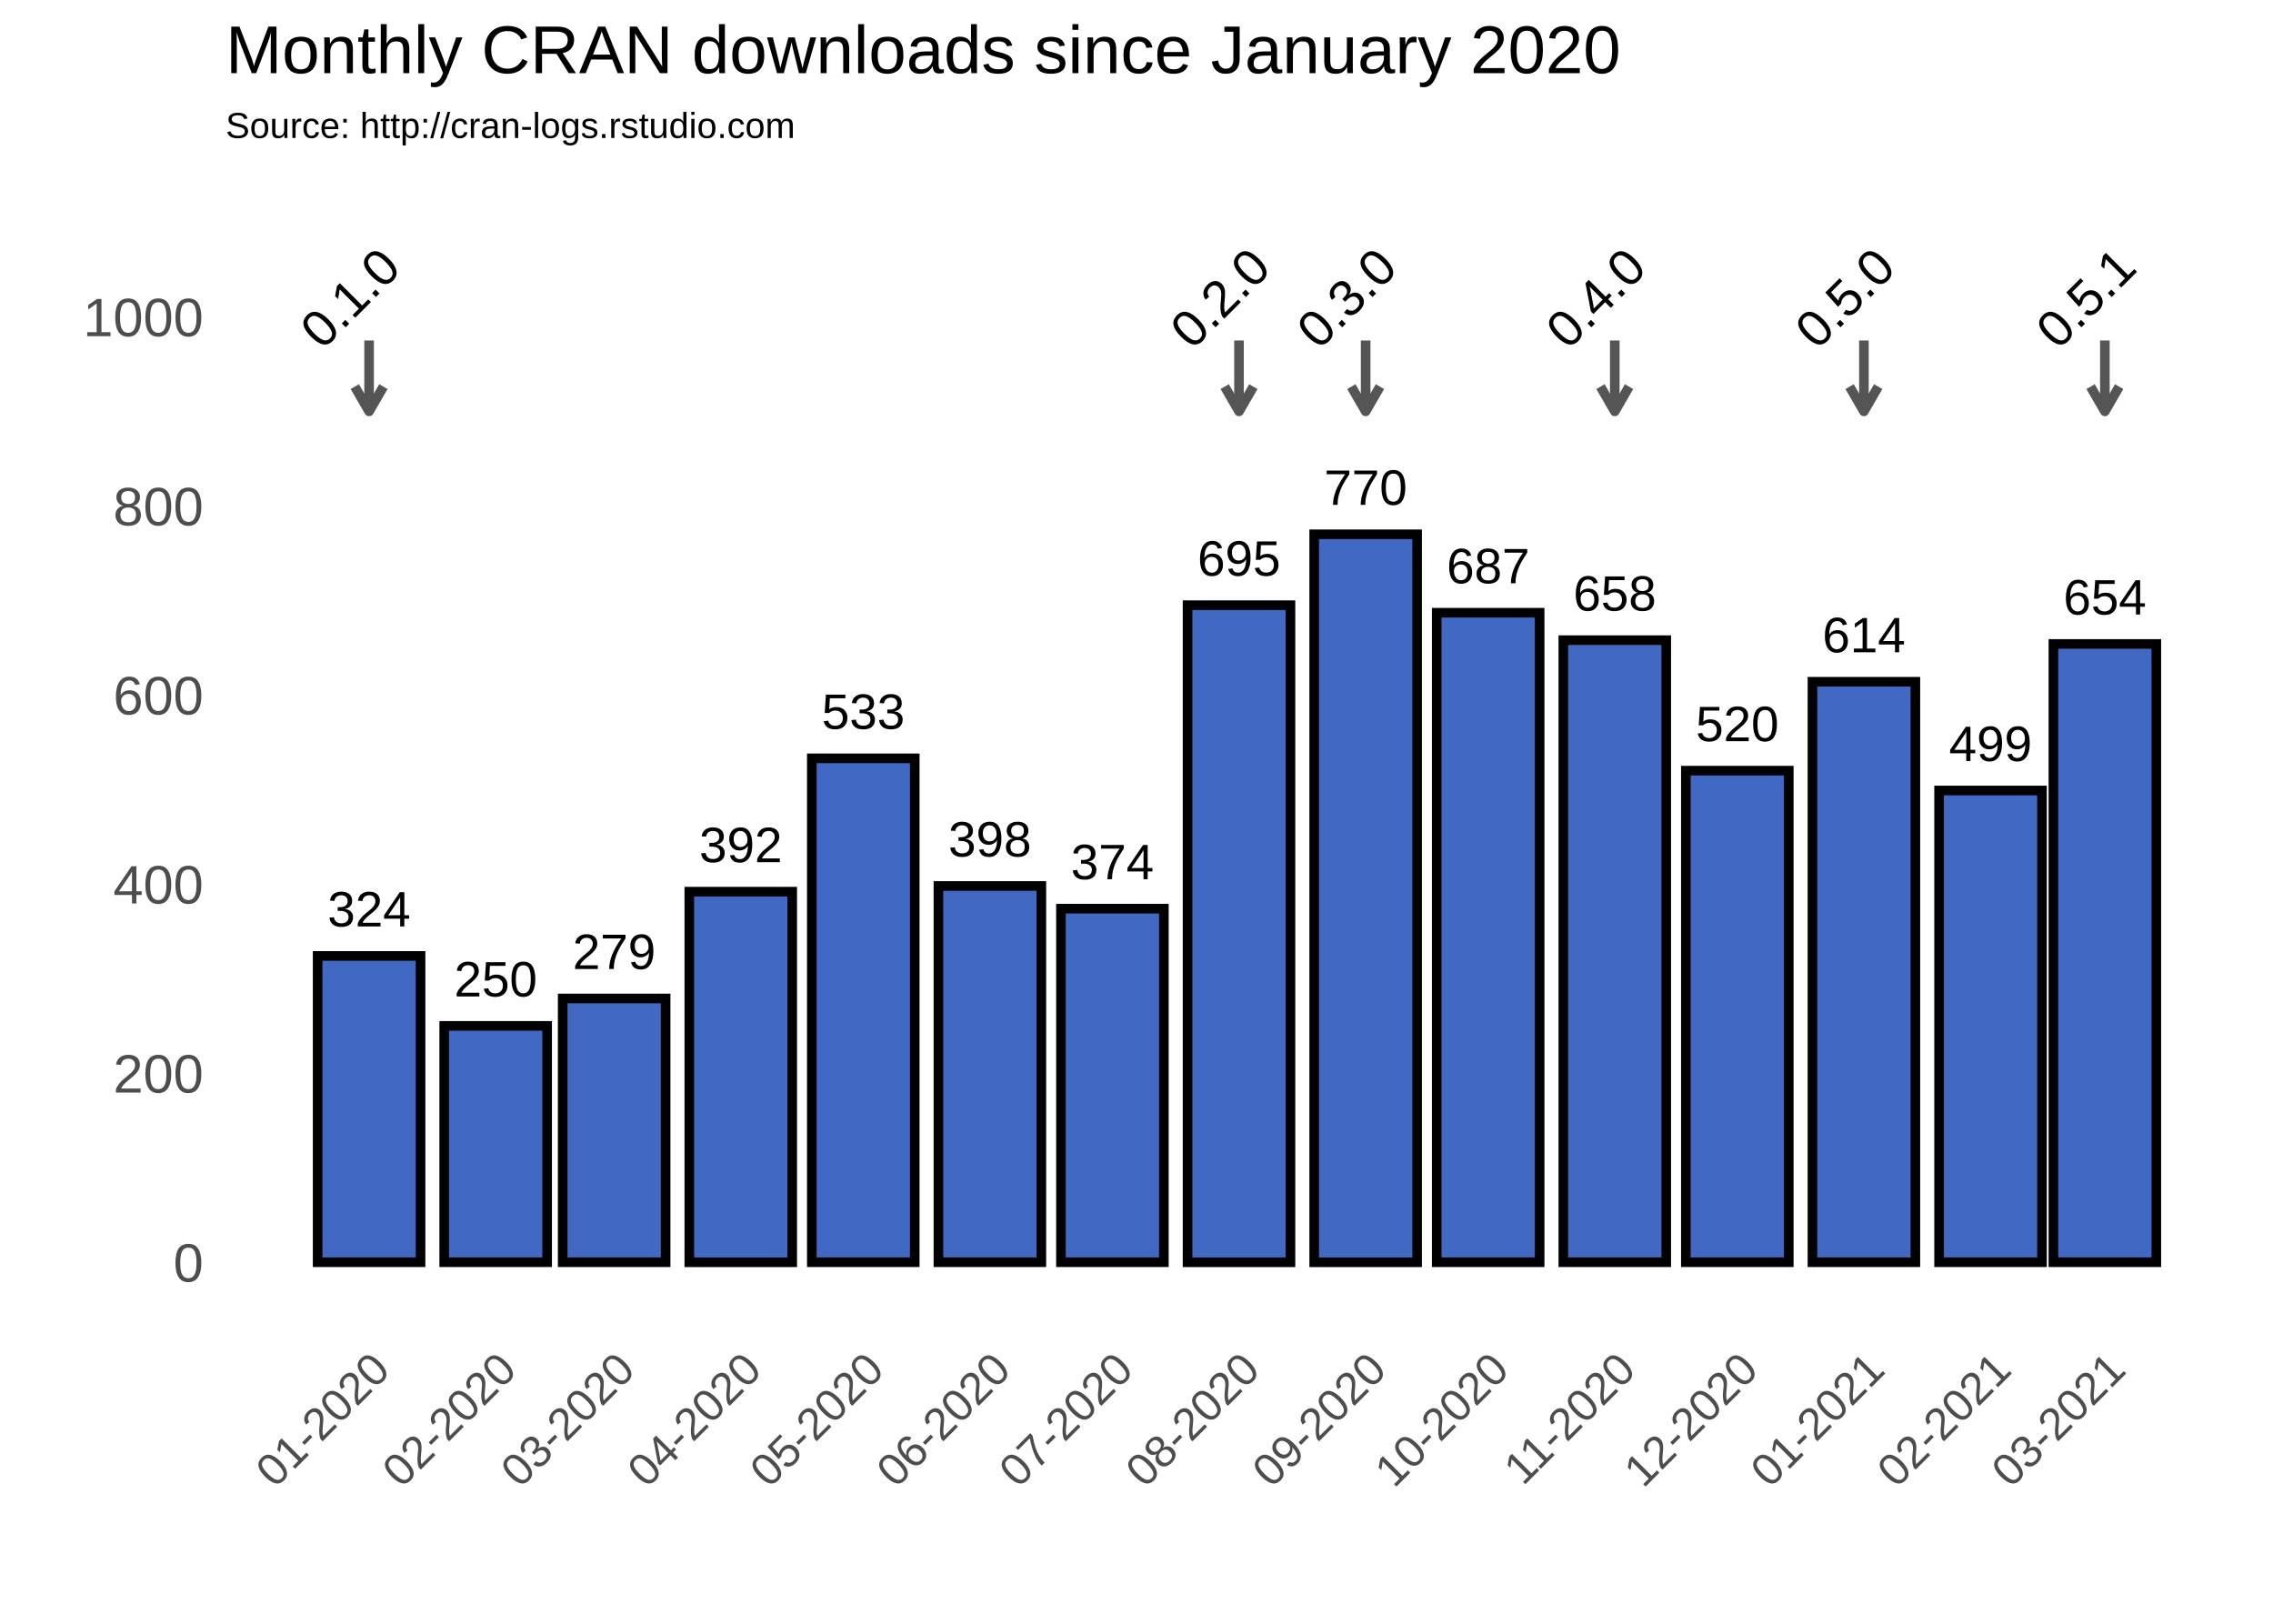
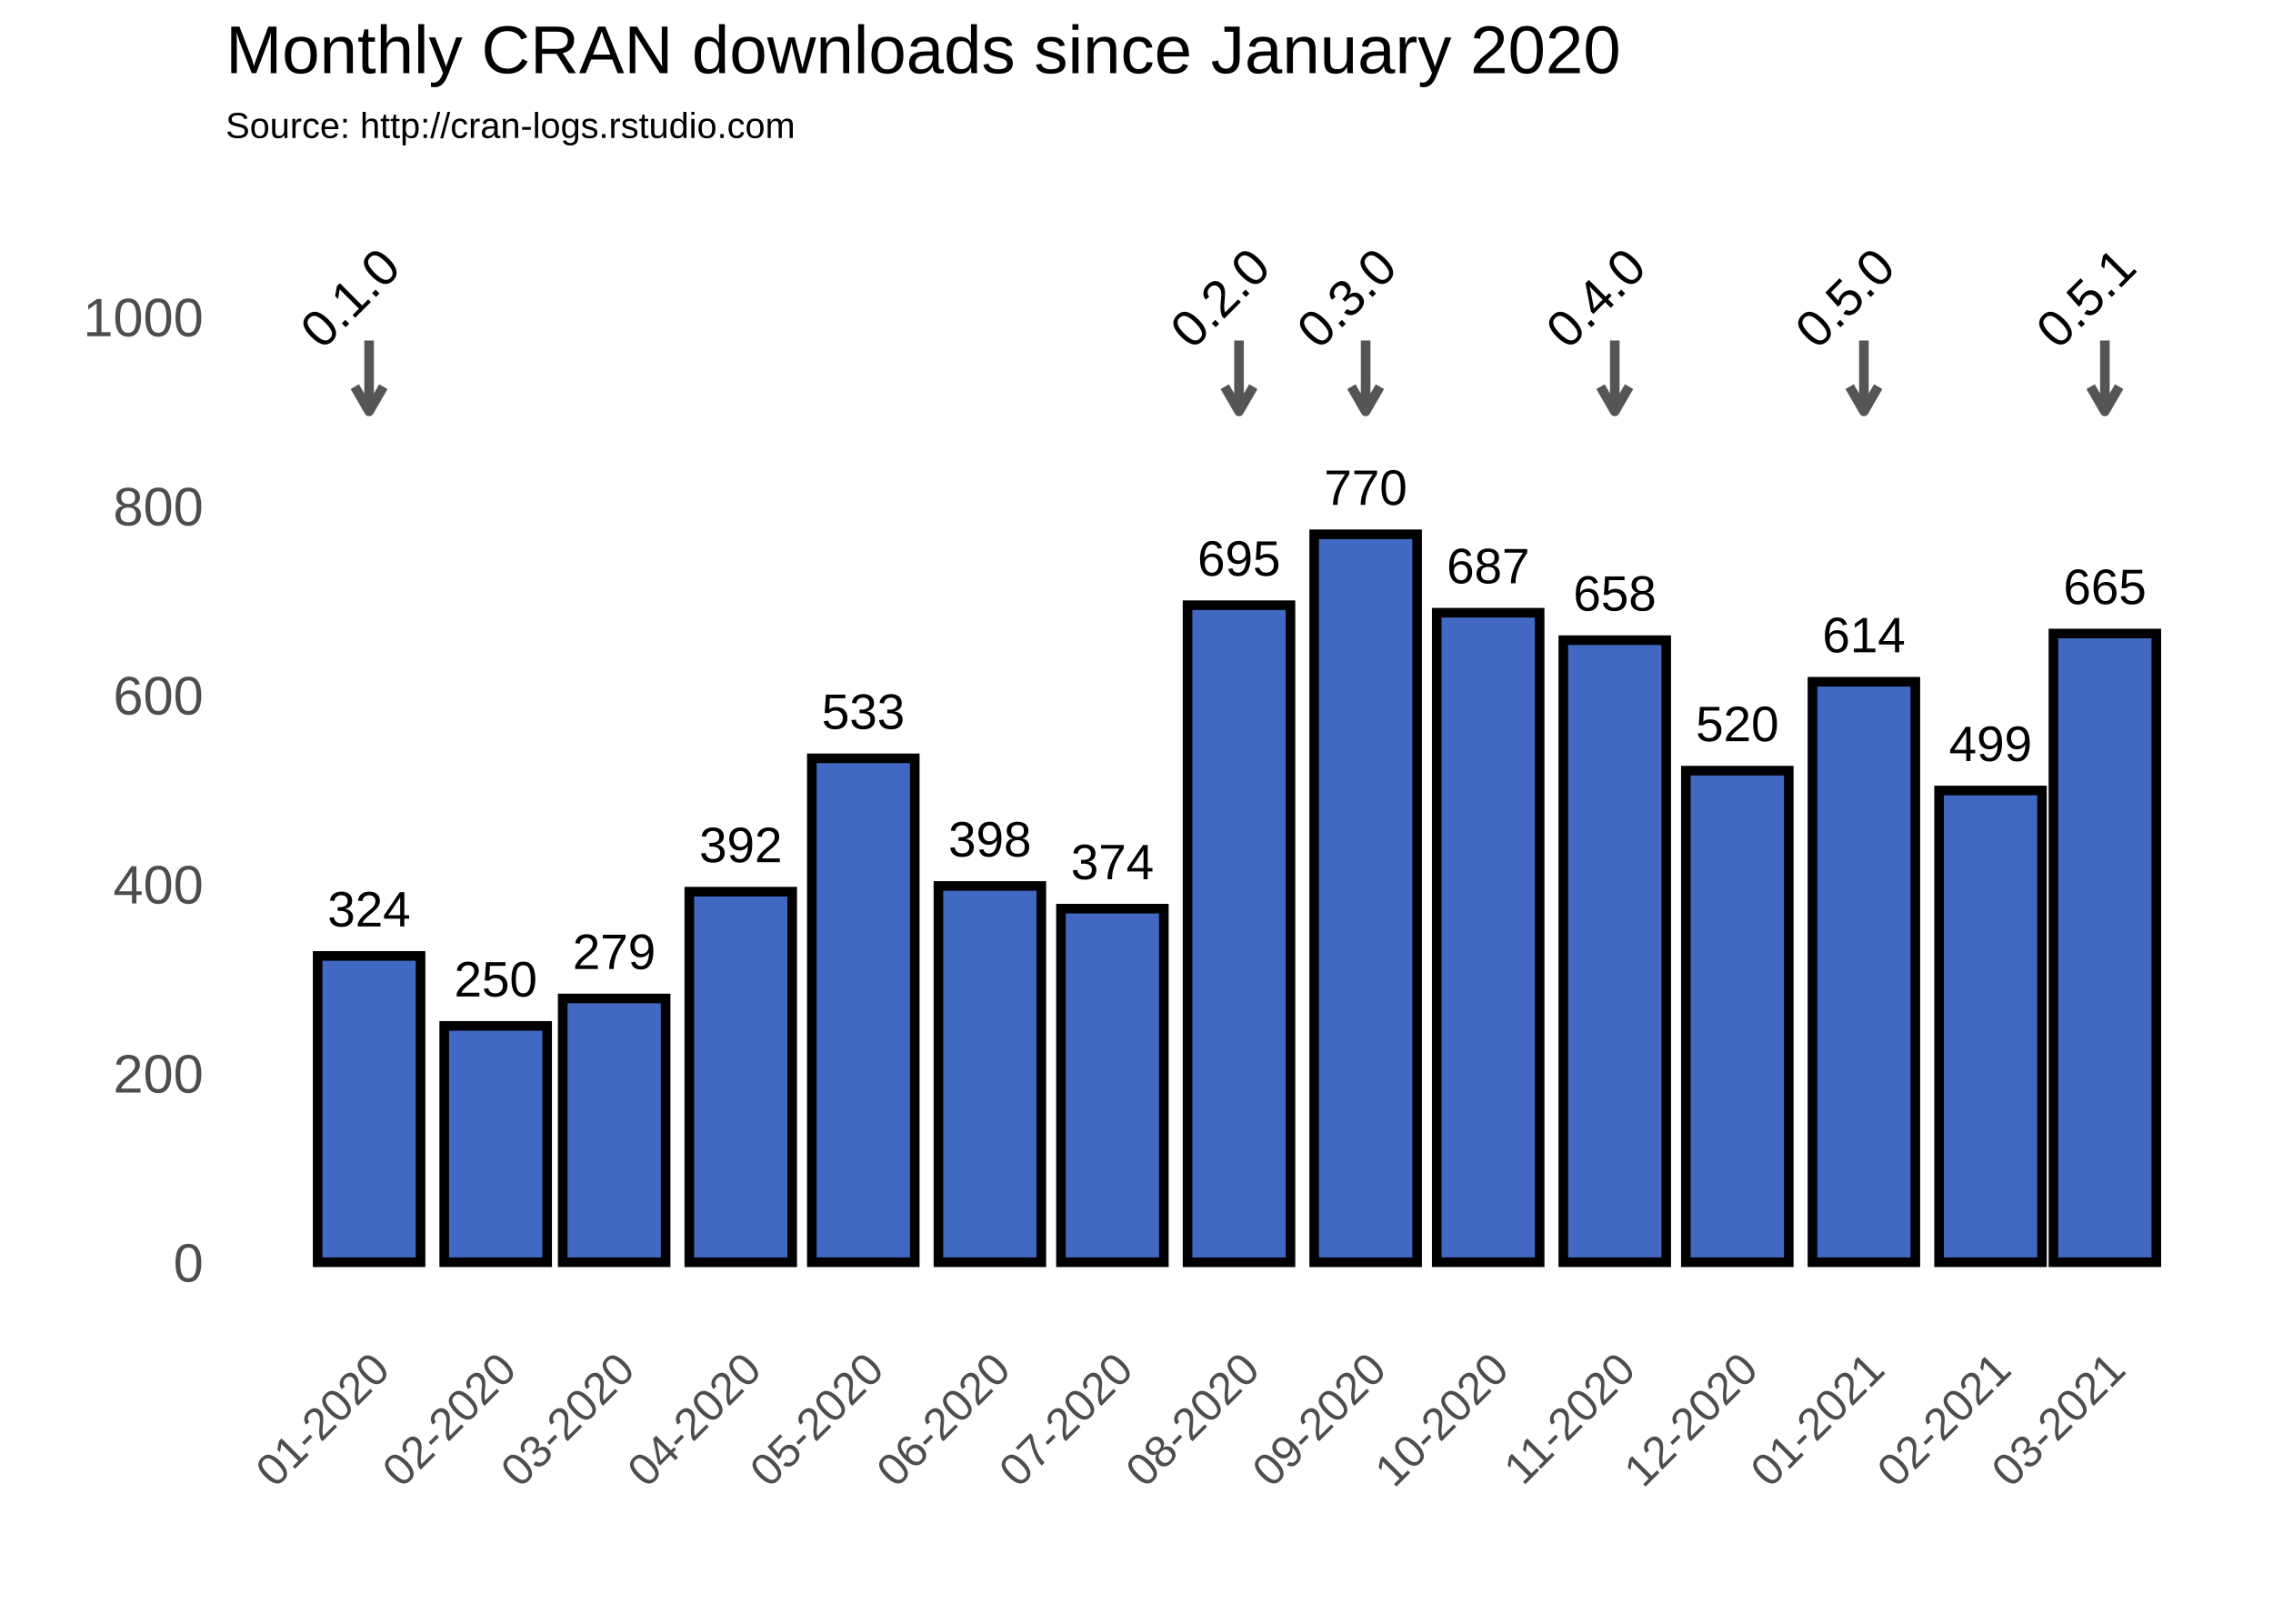
<svg xmlns="http://www.w3.org/2000/svg" class="svglite" width="504.00pt" height="360.00pt" viewBox="0 0 504.00 360.00">
  <defs>
    <style type="text/css">
    .svglite line, .svglite polyline, .svglite polygon, .svglite path, .svglite rect, .svglite circle {
      fill: none;
      stroke: #000000;
      stroke-linecap: round;
      stroke-linejoin: round;
      stroke-miterlimit: 10.00;
    }
  </style>
  </defs>
  <rect width="100%" height="100%" style="stroke: none; fill: #FFFFFF;" />
  <defs>
    <clipPath id="cpMC4wMHw1MDQuMDB8MC4wMHwzNjAuMDA=">
      <rect x="0.00" y="0.00" width="504.00" height="360.00" />
    </clipPath>
  </defs>
  <g clip-path="url(#cpMC4wMHw1MDQuMDB8MC4wMHwzNjAuMDA=)">
    <rect x="0.00" y="0.00" width="504.00" height="360.00" style="stroke-width: 1.07; stroke: #FFFFFF; fill: #FFFFFF;" />
  </g>
  <defs>
    <clipPath id="cpNTAuMDR8NDk4LjUyfDM3Ljc2fDI5MS4zOA==">
      <rect x="50.04" y="37.76" width="448.48" height="253.62" />
    </clipPath>
  </defs>
  <g clip-path="url(#cpNTAuMDR8NDk4LjUyfDM3Ljc2fDI5MS4zOA==)">
    <polyline points="50.04,258.89 498.52,258.89 " style="stroke-width: 0.53; stroke: #FFFFFF; stroke-linecap: butt;" />
    <polyline points="50.04,216.97 498.52,216.97 " style="stroke-width: 0.53; stroke: #FFFFFF; stroke-linecap: butt;" />
    <polyline points="50.04,175.05 498.52,175.05 " style="stroke-width: 0.53; stroke: #FFFFFF; stroke-linecap: butt;" />
    <polyline points="50.04,133.13 498.52,133.13 " style="stroke-width: 0.53; stroke: #FFFFFF; stroke-linecap: butt;" />
    <polyline points="50.04,91.21 498.52,91.21 " style="stroke-width: 0.53; stroke: #FFFFFF; stroke-linecap: butt;" />
    <polyline points="50.04,49.29 498.52,49.29 " style="stroke-width: 0.53; stroke: #FFFFFF; stroke-linecap: butt;" />
    <polyline points="53.77,291.38 53.77,37.76 " style="stroke-width: 0.53; stroke: #FFFFFF; stroke-linecap: butt;" />
    <polyline points="67.80,291.38 67.80,37.76 " style="stroke-width: 0.53; stroke: #FFFFFF; stroke-linecap: butt;" />
    <polyline points="95.88,291.38 95.88,37.76 " style="stroke-width: 0.53; stroke: #FFFFFF; stroke-linecap: butt;" />
    <polyline points="123.04,291.38 123.04,37.76 " style="stroke-width: 0.53; stroke: #FFFFFF; stroke-linecap: butt;" />
    <polyline points="150.21,291.38 150.21,37.76 " style="stroke-width: 0.53; stroke: #FFFFFF; stroke-linecap: butt;" />
    <polyline points="177.83,291.38 177.83,37.76 " style="stroke-width: 0.53; stroke: #FFFFFF; stroke-linecap: butt;" />
    <polyline points="205.46,291.38 205.46,37.76 " style="stroke-width: 0.53; stroke: #FFFFFF; stroke-linecap: butt;" />
    <polyline points="233.08,291.38 233.08,37.76 " style="stroke-width: 0.53; stroke: #FFFFFF; stroke-linecap: butt;" />
    <polyline points="260.70,291.38 260.70,37.76 " style="stroke-width: 0.53; stroke: #FFFFFF; stroke-linecap: butt;" />
    <polyline points="288.77,291.38 288.77,37.76 " style="stroke-width: 0.53; stroke: #FFFFFF; stroke-linecap: butt;" />
    <polyline points="316.39,291.38 316.39,37.76 " style="stroke-width: 0.53; stroke: #FFFFFF; stroke-linecap: butt;" />
    <polyline points="344.01,291.38 344.01,37.76 " style="stroke-width: 0.53; stroke: #FFFFFF; stroke-linecap: butt;" />
    <polyline points="371.64,291.38 371.64,37.76 " style="stroke-width: 0.53; stroke: #FFFFFF; stroke-linecap: butt;" />
    <polyline points="399.26,291.38 399.26,37.76 " style="stroke-width: 0.53; stroke: #FFFFFF; stroke-linecap: butt;" />
    <polyline points="427.33,291.38 427.33,37.76 " style="stroke-width: 0.53; stroke: #FFFFFF; stroke-linecap: butt;" />
    <polyline points="454.05,291.38 454.05,37.76 " style="stroke-width: 0.53; stroke: #FFFFFF; stroke-linecap: butt;" />
    <polyline points="480.76,291.38 480.76,37.76 " style="stroke-width: 0.53; stroke: #FFFFFF; stroke-linecap: butt;" />
    <polyline points="494.80,291.38 494.80,37.76 " style="stroke-width: 0.53; stroke: #FFFFFF; stroke-linecap: butt;" />
    <polyline points="50.04,279.85 498.52,279.85 " style="stroke-width: 1.07; stroke: #FFFFFF; stroke-linecap: butt;" />
    <polyline points="50.04,237.93 498.52,237.93 " style="stroke-width: 1.07; stroke: #FFFFFF; stroke-linecap: butt;" />
    <polyline points="50.04,196.01 498.52,196.01 " style="stroke-width: 1.07; stroke: #FFFFFF; stroke-linecap: butt;" />
    <polyline points="50.04,154.09 498.52,154.09 " style="stroke-width: 1.07; stroke: #FFFFFF; stroke-linecap: butt;" />
    <polyline points="50.04,112.17 498.52,112.17 " style="stroke-width: 1.07; stroke: #FFFFFF; stroke-linecap: butt;" />
    <polyline points="50.04,70.25 498.52,70.25 " style="stroke-width: 1.07; stroke: #FFFFFF; stroke-linecap: butt;" />
    <polyline points="81.84,291.38 81.84,37.76 " style="stroke-width: 1.07; stroke: #FFFFFF; stroke-linecap: butt;" />
    <polyline points="109.91,291.38 109.91,37.76 " style="stroke-width: 1.07; stroke: #FFFFFF; stroke-linecap: butt;" />
    <polyline points="136.18,291.38 136.18,37.76 " style="stroke-width: 1.07; stroke: #FFFFFF; stroke-linecap: butt;" />
    <polyline points="164.25,291.38 164.25,37.76 " style="stroke-width: 1.07; stroke: #FFFFFF; stroke-linecap: butt;" />
    <polyline points="191.42,291.38 191.42,37.76 " style="stroke-width: 1.07; stroke: #FFFFFF; stroke-linecap: butt;" />
    <polyline points="219.49,291.38 219.49,37.76 " style="stroke-width: 1.07; stroke: #FFFFFF; stroke-linecap: butt;" />
    <polyline points="246.66,291.38 246.66,37.76 " style="stroke-width: 1.07; stroke: #FFFFFF; stroke-linecap: butt;" />
    <polyline points="274.73,291.38 274.73,37.76 " style="stroke-width: 1.07; stroke: #FFFFFF; stroke-linecap: butt;" />
    <polyline points="302.81,291.38 302.81,37.76 " style="stroke-width: 1.07; stroke: #FFFFFF; stroke-linecap: butt;" />
    <polyline points="329.98,291.38 329.98,37.76 " style="stroke-width: 1.07; stroke: #FFFFFF; stroke-linecap: butt;" />
    <polyline points="358.05,291.38 358.05,37.76 " style="stroke-width: 1.07; stroke: #FFFFFF; stroke-linecap: butt;" />
    <polyline points="385.22,291.38 385.22,37.76 " style="stroke-width: 1.07; stroke: #FFFFFF; stroke-linecap: butt;" />
    <polyline points="413.29,291.38 413.29,37.76 " style="stroke-width: 1.07; stroke: #FFFFFF; stroke-linecap: butt;" />
    <polyline points="441.37,291.38 441.37,37.76 " style="stroke-width: 1.07; stroke: #FFFFFF; stroke-linecap: butt;" />
    <polyline points="466.72,291.38 466.72,37.76 " style="stroke-width: 1.07; stroke: #FFFFFF; stroke-linecap: butt;" />
    <rect x="70.43" y="211.94" width="22.82" height="67.91" style="stroke-width: 2.13; stroke-linecap: square; stroke-linejoin: miter; fill: #4168C3;" />
    <rect x="98.50" y="227.45" width="22.82" height="52.40" style="stroke-width: 2.13; stroke-linecap: square; stroke-linejoin: miter; fill: #4168C3;" />
    <rect x="124.77" y="221.37" width="22.82" height="58.48" style="stroke-width: 2.13; stroke-linecap: square; stroke-linejoin: miter; fill: #4168C3;" />
    <rect x="152.84" y="197.69" width="22.82" height="82.17" style="stroke-width: 2.13; stroke-linecap: square; stroke-linejoin: miter; fill: #4168C3;" />
    <rect x="180.01" y="168.13" width="22.82" height="111.72" style="stroke-width: 2.13; stroke-linecap: square; stroke-linejoin: miter; fill: #4168C3;" />
    <rect x="208.08" y="196.43" width="22.82" height="83.42" style="stroke-width: 2.13; stroke-linecap: square; stroke-linejoin: miter; fill: #4168C3;" />
    <rect x="235.25" y="201.46" width="22.82" height="78.39" style="stroke-width: 2.13; stroke-linecap: square; stroke-linejoin: miter; fill: #4168C3;" />
    <rect x="263.32" y="134.18" width="22.82" height="145.68" style="stroke-width: 2.13; stroke-linecap: square; stroke-linejoin: miter; fill: #4168C3;" />
    <rect x="291.40" y="118.46" width="22.82" height="161.40" style="stroke-width: 2.13; stroke-linecap: square; stroke-linejoin: miter; fill: #4168C3;" />
    <rect x="318.57" y="135.85" width="22.82" height="144.00" style="stroke-width: 2.13; stroke-linecap: square; stroke-linejoin: miter; fill: #4168C3;" />
    <rect x="346.64" y="141.93" width="22.82" height="137.92" style="stroke-width: 2.13; stroke-linecap: square; stroke-linejoin: miter; fill: #4168C3;" />
    <rect x="373.81" y="170.86" width="22.82" height="108.99" style="stroke-width: 2.13; stroke-linecap: square; stroke-linejoin: miter; fill: #4168C3;" />
    <rect x="401.88" y="151.15" width="22.82" height="128.70" style="stroke-width: 2.13; stroke-linecap: square; stroke-linejoin: miter; fill: #4168C3;" />
    <rect x="429.96" y="175.26" width="22.82" height="104.59" style="stroke-width: 2.13; stroke-linecap: square; stroke-linejoin: miter; fill: #4168C3;" />
-     <rect x="455.31" y="142.77" width="22.82" height="137.08" style="stroke-width: 2.13; stroke-linecap: square; stroke-linejoin: miter; fill: #4168C3;" />
+     <rect x="455.31" y="140.46" width="22.82" height="139.39" style="stroke-width: 2.13; stroke-linecap: square; stroke-linejoin: miter; fill: #4168C3;" />
    <text x="81.84" y="205.41" text-anchor="middle" style="font-size: 11.04px; font-family: Arial;" textLength="18.40px" lengthAdjust="spacingAndGlyphs">324</text>
    <text x="109.91" y="220.92" text-anchor="middle" style="font-size: 11.04px; font-family: Arial;" textLength="18.40px" lengthAdjust="spacingAndGlyphs">250</text>
    <text x="136.18" y="214.84" text-anchor="middle" style="font-size: 11.04px; font-family: Arial;" textLength="18.40px" lengthAdjust="spacingAndGlyphs">279</text>
    <text x="164.25" y="191.16" text-anchor="middle" style="font-size: 11.04px; font-family: Arial;" textLength="18.40px" lengthAdjust="spacingAndGlyphs">392</text>
    <text x="191.42" y="161.60" text-anchor="middle" style="font-size: 11.04px; font-family: Arial;" textLength="18.40px" lengthAdjust="spacingAndGlyphs">533</text>
    <text x="219.49" y="189.90" text-anchor="middle" style="font-size: 11.04px; font-family: Arial;" textLength="18.40px" lengthAdjust="spacingAndGlyphs">398</text>
    <text x="246.66" y="194.93" text-anchor="middle" style="font-size: 11.04px; font-family: Arial;" textLength="18.40px" lengthAdjust="spacingAndGlyphs">374</text>
    <text x="274.73" y="127.64" text-anchor="middle" style="font-size: 11.04px; font-family: Arial;" textLength="18.40px" lengthAdjust="spacingAndGlyphs">695</text>
    <text x="302.81" y="111.92" text-anchor="middle" style="font-size: 11.04px; font-family: Arial;" textLength="18.40px" lengthAdjust="spacingAndGlyphs">770</text>
    <text x="329.98" y="129.32" text-anchor="middle" style="font-size: 11.04px; font-family: Arial;" textLength="18.40px" lengthAdjust="spacingAndGlyphs">687</text>
    <text x="358.05" y="135.40" text-anchor="middle" style="font-size: 11.04px; font-family: Arial;" textLength="18.40px" lengthAdjust="spacingAndGlyphs">658</text>
    <text x="385.22" y="164.33" text-anchor="middle" style="font-size: 11.04px; font-family: Arial;" textLength="18.40px" lengthAdjust="spacingAndGlyphs">520</text>
    <text x="413.29" y="144.62" text-anchor="middle" style="font-size: 11.04px; font-family: Arial;" textLength="18.40px" lengthAdjust="spacingAndGlyphs">614</text>
    <text x="441.37" y="168.73" text-anchor="middle" style="font-size: 11.04px; font-family: Arial;" textLength="18.40px" lengthAdjust="spacingAndGlyphs">499</text>
-     <text x="466.72" y="136.24" text-anchor="middle" style="font-size: 11.04px; font-family: Arial;" textLength="18.40px" lengthAdjust="spacingAndGlyphs">654</text>
+     <text x="466.72" y="133.93" text-anchor="middle" style="font-size: 11.04px; font-family: Arial;" textLength="18.40px" lengthAdjust="spacingAndGlyphs">665</text>
    <line x1="81.84" y1="75.49" x2="81.84" y2="91.21" style="stroke-width: 2.13; stroke: #555555; stroke-linecap: butt;" />
    <polyline points="78.67,85.72 81.84,91.21 85.01,85.72 " style="stroke-width: 2.13; stroke: #555555; stroke-linecap: butt;" />
    <line x1="274.73" y1="75.49" x2="274.73" y2="91.21" style="stroke-width: 2.13; stroke: #555555; stroke-linecap: butt;" />
    <polyline points="271.56,85.72 274.73,91.21 277.91,85.72 " style="stroke-width: 2.13; stroke: #555555; stroke-linecap: butt;" />
    <line x1="302.81" y1="75.49" x2="302.81" y2="91.21" style="stroke-width: 2.13; stroke: #555555; stroke-linecap: butt;" />
    <polyline points="299.64,85.72 302.81,91.21 305.98,85.72 " style="stroke-width: 2.13; stroke: #555555; stroke-linecap: butt;" />
    <line x1="358.05" y1="75.49" x2="358.05" y2="91.21" style="stroke-width: 2.13; stroke: #555555; stroke-linecap: butt;" />
    <polyline points="354.88,85.72 358.05,91.21 361.22,85.72 " style="stroke-width: 2.13; stroke: #555555; stroke-linecap: butt;" />
    <line x1="413.29" y1="75.49" x2="413.29" y2="91.21" style="stroke-width: 2.13; stroke: #555555; stroke-linecap: butt;" />
    <polyline points="410.12,85.72 413.29,91.21 416.46,85.72 " style="stroke-width: 2.13; stroke: #555555; stroke-linecap: butt;" />
    <line x1="466.72" y1="75.49" x2="466.72" y2="91.21" style="stroke-width: 2.13; stroke: #555555; stroke-linecap: butt;" />
    <polyline points="463.55,85.72 466.72,91.21 469.89,85.72 " style="stroke-width: 2.13; stroke: #555555; stroke-linecap: butt;" />
    <text transform="translate(80.40,68.81) rotate(-45)" text-anchor="middle" style="font-size: 11.38px; font-family: Arial;" textLength="25.31px" lengthAdjust="spacingAndGlyphs">0.1.0</text>
    <text transform="translate(273.30,68.81) rotate(-45)" text-anchor="middle" style="font-size: 11.38px; font-family: Arial;" textLength="25.31px" lengthAdjust="spacingAndGlyphs">0.2.0</text>
    <text transform="translate(301.37,68.81) rotate(-45)" text-anchor="middle" style="font-size: 11.38px; font-family: Arial;" textLength="25.31px" lengthAdjust="spacingAndGlyphs">0.3.0</text>
    <text transform="translate(356.61,68.81) rotate(-45)" text-anchor="middle" style="font-size: 11.38px; font-family: Arial;" textLength="25.31px" lengthAdjust="spacingAndGlyphs">0.4.0</text>
    <text transform="translate(411.85,68.81) rotate(-45)" text-anchor="middle" style="font-size: 11.38px; font-family: Arial;" textLength="25.31px" lengthAdjust="spacingAndGlyphs">0.5.0</text>
    <text transform="translate(465.28,68.81) rotate(-45)" text-anchor="middle" style="font-size: 11.38px; font-family: Arial;" textLength="25.31px" lengthAdjust="spacingAndGlyphs">0.5.1</text>
  </g>
  <g clip-path="url(#cpMC4wMHw1MDQuMDB8MC4wMHwzNjAuMDA=)">
    <text x="45.11" y="284.15" text-anchor="end" style="font-size: 12.00px; fill: #4D4D4D; font-family: Arial;" textLength="6.67px" lengthAdjust="spacingAndGlyphs">0</text>
    <text x="45.11" y="242.23" text-anchor="end" style="font-size: 12.00px; fill: #4D4D4D; font-family: Arial;" textLength="20.02px" lengthAdjust="spacingAndGlyphs">200</text>
    <text x="45.11" y="200.31" text-anchor="end" style="font-size: 12.00px; fill: #4D4D4D; font-family: Arial;" textLength="20.02px" lengthAdjust="spacingAndGlyphs">400</text>
    <text x="45.11" y="158.39" text-anchor="end" style="font-size: 12.00px; fill: #4D4D4D; font-family: Arial;" textLength="20.02px" lengthAdjust="spacingAndGlyphs">600</text>
    <text x="45.11" y="116.47" text-anchor="end" style="font-size: 12.00px; fill: #4D4D4D; font-family: Arial;" textLength="20.02px" lengthAdjust="spacingAndGlyphs">800</text>
    <text x="45.11" y="74.54" text-anchor="end" style="font-size: 12.00px; fill: #4D4D4D; font-family: Arial;" textLength="26.70px" lengthAdjust="spacingAndGlyphs">1000</text>
    <text transform="translate(86.91,304.17) rotate(-45)" text-anchor="end" style="font-size: 10.00px; fill: #4D4D4D; font-family: Arial;" textLength="36.73px" lengthAdjust="spacingAndGlyphs">01-2020</text>
    <text transform="translate(114.98,304.17) rotate(-45)" text-anchor="end" style="font-size: 10.00px; fill: #4D4D4D; font-family: Arial;" textLength="36.73px" lengthAdjust="spacingAndGlyphs">02-2020</text>
    <text transform="translate(141.24,304.17) rotate(-45)" text-anchor="end" style="font-size: 10.00px; fill: #4D4D4D; font-family: Arial;" textLength="36.73px" lengthAdjust="spacingAndGlyphs">03-2020</text>
    <text transform="translate(169.32,304.17) rotate(-45)" text-anchor="end" style="font-size: 10.00px; fill: #4D4D4D; font-family: Arial;" textLength="36.73px" lengthAdjust="spacingAndGlyphs">04-2020</text>
    <text transform="translate(196.48,304.17) rotate(-45)" text-anchor="end" style="font-size: 10.00px; fill: #4D4D4D; font-family: Arial;" textLength="36.73px" lengthAdjust="spacingAndGlyphs">05-2020</text>
    <text transform="translate(224.56,304.17) rotate(-45)" text-anchor="end" style="font-size: 10.00px; fill: #4D4D4D; font-family: Arial;" textLength="36.73px" lengthAdjust="spacingAndGlyphs">06-2020</text>
    <text transform="translate(251.73,304.17) rotate(-45)" text-anchor="end" style="font-size: 10.00px; fill: #4D4D4D; font-family: Arial;" textLength="36.73px" lengthAdjust="spacingAndGlyphs">07-2020</text>
    <text transform="translate(279.80,304.17) rotate(-45)" text-anchor="end" style="font-size: 10.00px; fill: #4D4D4D; font-family: Arial;" textLength="36.73px" lengthAdjust="spacingAndGlyphs">08-2020</text>
    <text transform="translate(307.87,304.17) rotate(-45)" text-anchor="end" style="font-size: 10.00px; fill: #4D4D4D; font-family: Arial;" textLength="36.73px" lengthAdjust="spacingAndGlyphs">09-2020</text>
    <text transform="translate(335.04,304.17) rotate(-45)" text-anchor="end" style="font-size: 10.00px; fill: #4D4D4D; font-family: Arial;" textLength="36.73px" lengthAdjust="spacingAndGlyphs">10-2020</text>
    <text transform="translate(363.12,304.17) rotate(-45)" text-anchor="end" style="font-size: 10.00px; fill: #4D4D4D; font-family: Arial;" textLength="35.99px" lengthAdjust="spacingAndGlyphs">11-2020</text>
    <text transform="translate(390.29,304.17) rotate(-45)" text-anchor="end" style="font-size: 10.00px; fill: #4D4D4D; font-family: Arial;" textLength="36.73px" lengthAdjust="spacingAndGlyphs">12-2020</text>
    <text transform="translate(418.36,304.17) rotate(-45)" text-anchor="end" style="font-size: 10.00px; fill: #4D4D4D; font-family: Arial;" textLength="36.73px" lengthAdjust="spacingAndGlyphs">01-2021</text>
    <text transform="translate(446.43,304.17) rotate(-45)" text-anchor="end" style="font-size: 10.00px; fill: #4D4D4D; font-family: Arial;" textLength="36.73px" lengthAdjust="spacingAndGlyphs">02-2021</text>
    <text transform="translate(471.79,304.17) rotate(-45)" text-anchor="end" style="font-size: 10.00px; fill: #4D4D4D; font-family: Arial;" textLength="36.73px" lengthAdjust="spacingAndGlyphs">03-2021</text>
    <text x="50.04" y="30.59" style="font-size: 8.00px; font-family: Arial;" textLength="126.32px" lengthAdjust="spacingAndGlyphs">Source: http://cran-logs.rstudio.com</text>
    <text x="50.04" y="16.22" style="font-size: 15.00px; font-family: Arial;" textLength="309.25px" lengthAdjust="spacingAndGlyphs">Monthly CRAN downloads since January 2020</text>
  </g>
</svg>
